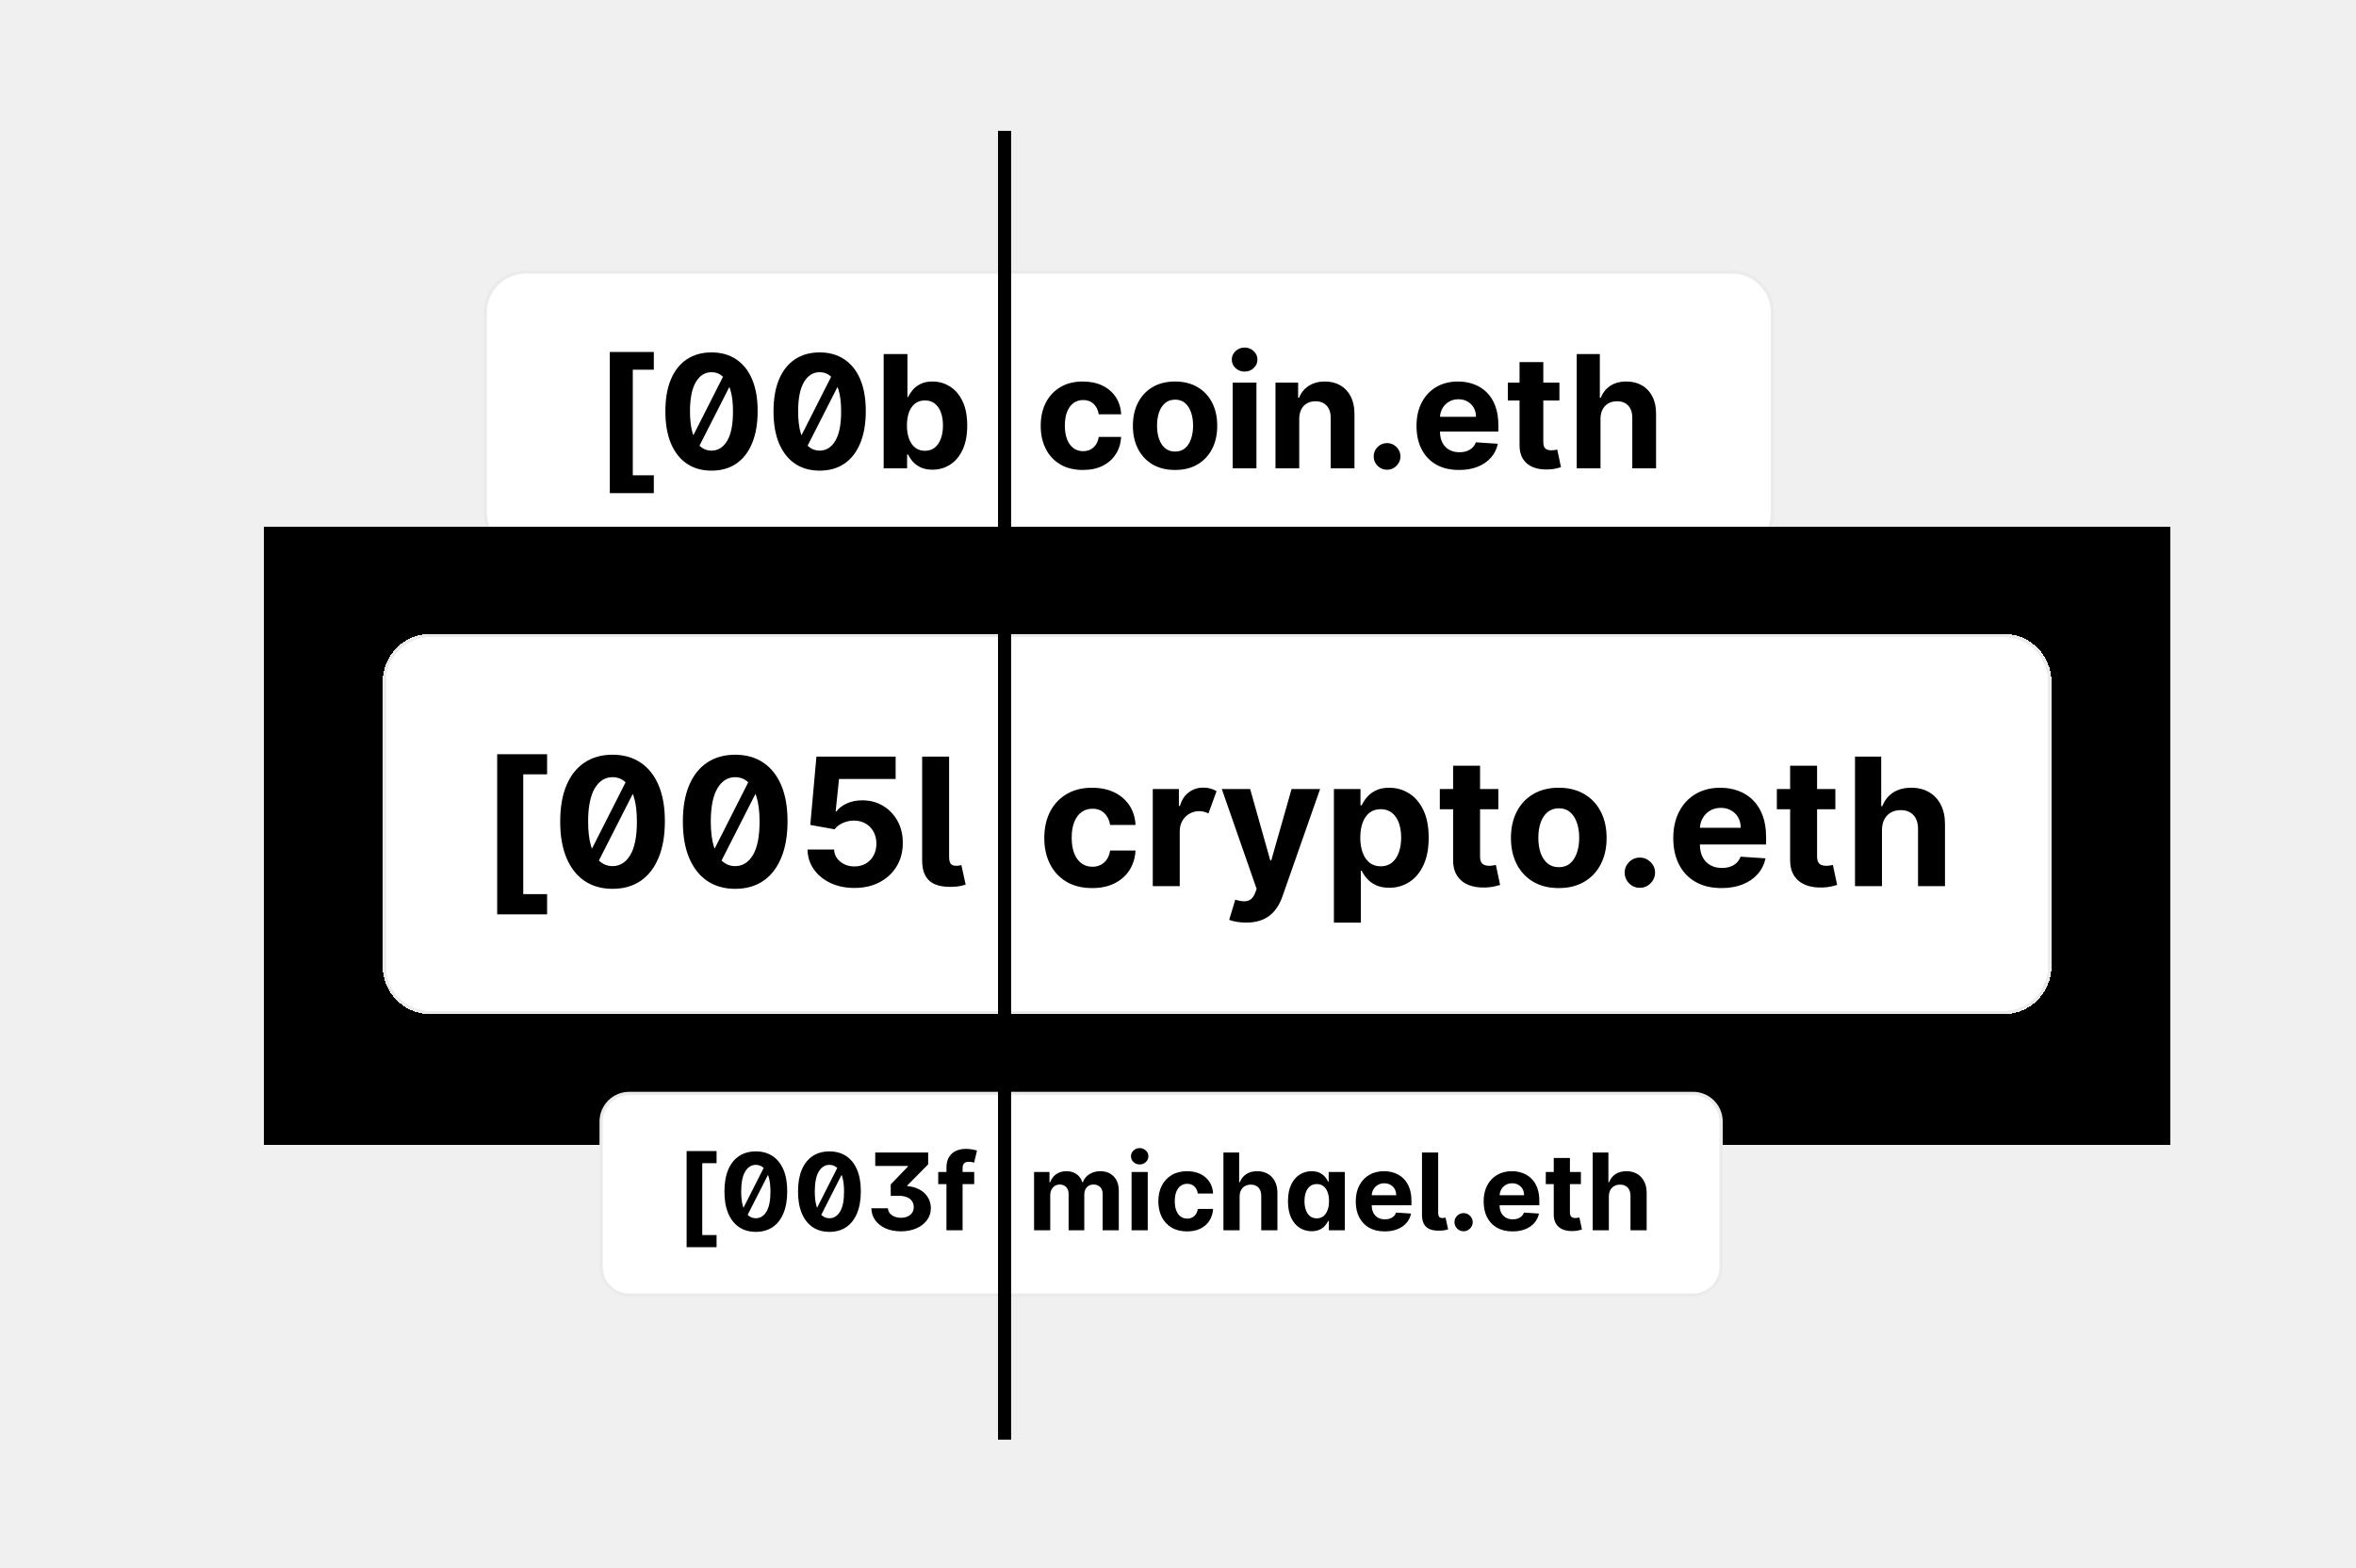
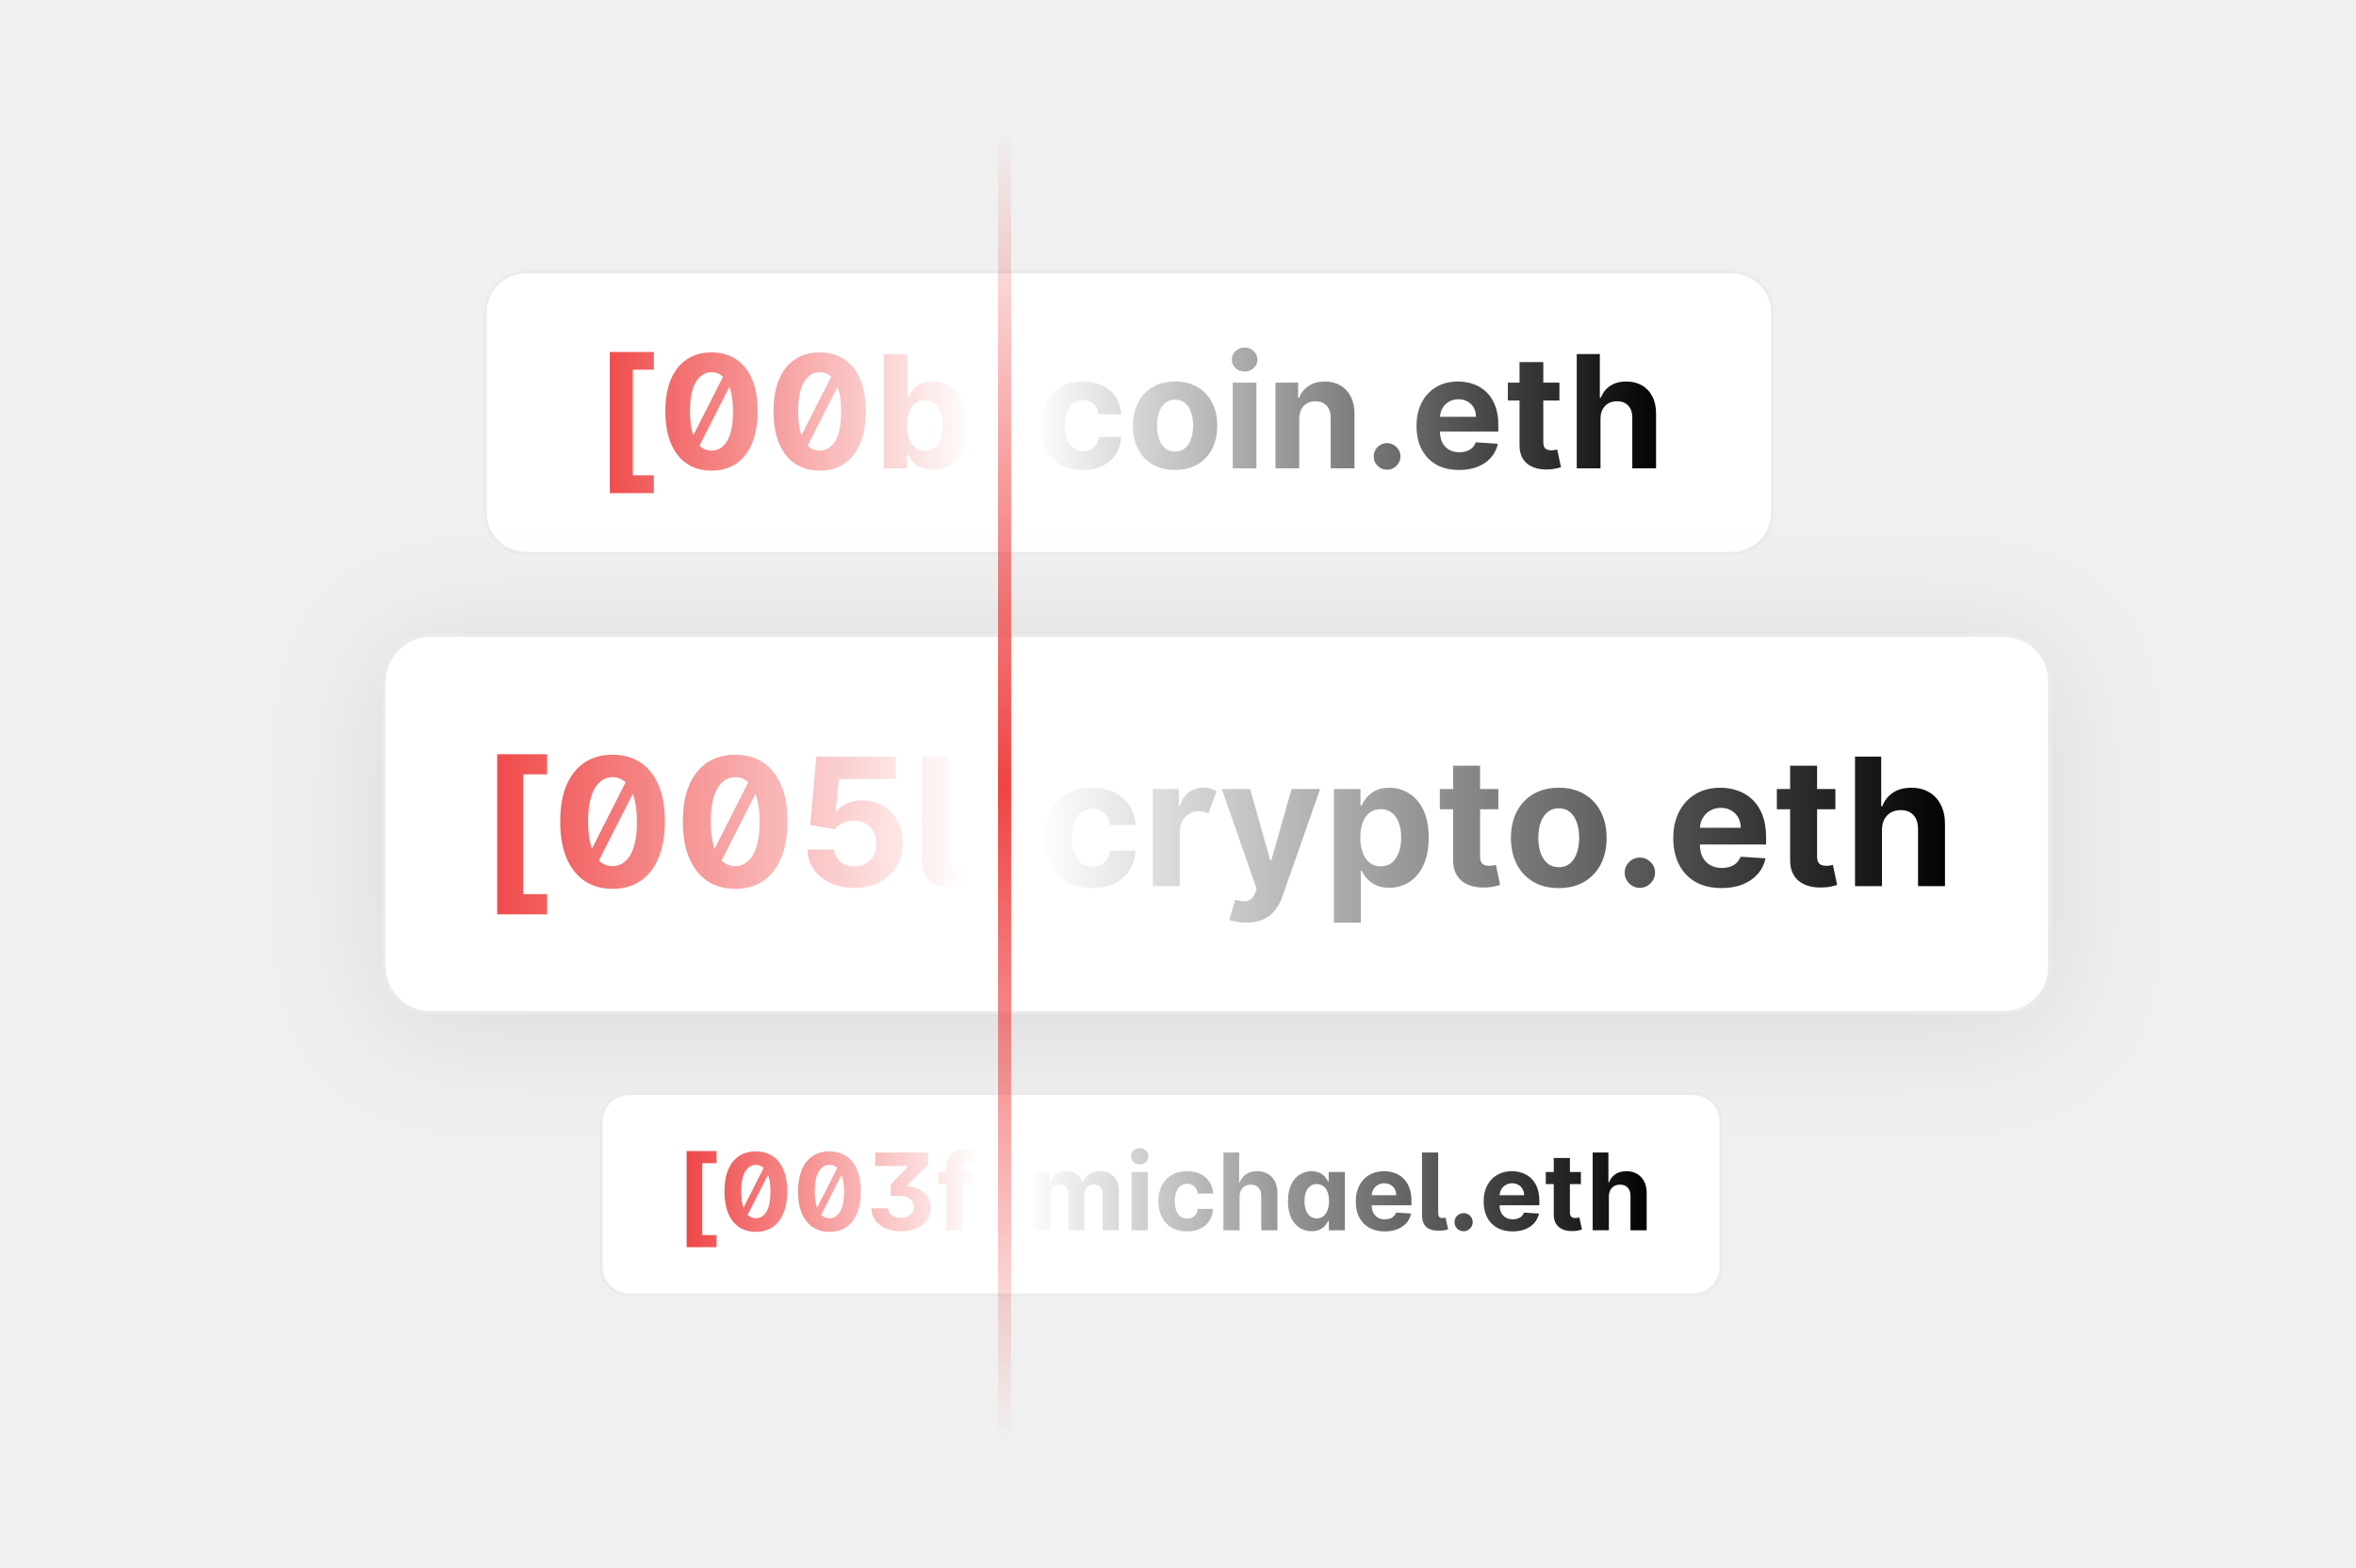
<svg xmlns="http://www.w3.org/2000/svg" width="720" height="479" viewBox="0 0 720 479" fill="none">
  <rect x="148.306" y="83.136" width="393.353" height="85.982" rx="12.347" fill="white" />
-   <rect x="148.306" y="83.136" width="393.353" height="85.982" rx="12.347" stroke="#EBEBEB" strokeWidth="0.906" />
+   <rect x="148.306" y="83.136" width="393.353" height="85.982" rx="12.347" stroke="#EBEBEB" stroke-width="0.906" />
  <path d="M186.361 150.712V107.569H199.811V112.99H193.384V145.275H199.811V150.712H186.361ZM222.571 111.95L225.367 113.399L212.173 139.343L209.514 137.723L222.571 111.95ZM217.44 143.843C214.508 143.843 211.986 143.127 209.872 141.695C207.77 140.252 206.15 138.178 205.014 135.473C203.889 132.757 203.332 129.49 203.343 125.672C203.343 121.854 203.906 118.609 205.031 115.939C206.167 113.257 207.787 111.217 209.889 109.819C212.003 108.41 214.52 107.706 217.44 107.706C220.361 107.706 222.872 108.41 224.975 109.819C227.088 111.217 228.713 113.257 229.85 115.939C230.986 118.621 231.549 121.865 231.537 125.672C231.537 129.502 230.969 132.774 229.833 135.49C228.708 138.206 227.094 140.28 224.992 141.712C222.889 143.133 220.372 143.843 217.44 143.843ZM217.44 137.723C219.44 137.723 221.037 136.723 222.23 134.723C223.423 132.712 224.014 129.695 224.003 125.672C224.003 123.024 223.73 120.82 223.185 119.058C222.651 117.297 221.889 115.973 220.901 115.086C219.923 114.2 218.77 113.757 217.44 113.757C215.452 113.757 213.861 114.751 212.667 116.74C211.474 118.729 210.872 121.706 210.861 125.672C210.861 128.342 211.128 130.575 211.662 132.371C212.207 134.155 212.974 135.496 213.963 136.394C214.952 137.28 216.111 137.723 217.44 137.723ZM255.619 111.95L258.414 113.399L245.221 139.343L242.562 137.723L255.619 111.95ZM250.488 143.843C247.556 143.843 245.033 143.127 242.92 141.695C240.817 140.252 239.198 138.178 238.062 135.473C236.936 132.757 236.38 129.49 236.391 125.672C236.391 121.854 236.954 118.609 238.079 115.939C239.215 113.257 240.834 111.217 242.937 109.819C245.05 108.41 247.567 107.706 250.488 107.706C253.408 107.706 255.92 108.41 258.022 109.819C260.136 111.217 261.761 113.257 262.897 115.939C264.034 118.621 264.596 121.865 264.585 125.672C264.585 129.502 264.017 132.774 262.88 135.49C261.755 138.206 260.142 140.28 258.039 141.712C255.937 143.133 253.42 143.843 250.488 143.843ZM250.488 137.723C252.488 137.723 254.085 136.723 255.278 134.723C256.471 132.712 257.062 129.695 257.051 125.672C257.051 123.024 256.778 120.82 256.232 119.058C255.698 117.297 254.937 115.973 253.948 115.086C252.971 114.2 251.818 113.757 250.488 113.757C248.499 113.757 246.908 114.751 245.715 116.74C244.522 118.729 243.92 121.706 243.908 125.672C243.908 128.342 244.175 130.575 244.709 132.371C245.255 134.155 246.022 135.496 247.011 136.394C247.999 137.28 249.158 137.723 250.488 137.723ZM270.052 143.127V108.217H277.314V121.342H277.536C277.854 120.638 278.314 119.922 278.916 119.195C279.53 118.456 280.325 117.842 281.303 117.354C282.291 116.854 283.519 116.604 284.985 116.604C286.894 116.604 288.655 117.104 290.269 118.104C291.882 119.092 293.172 120.587 294.138 122.587C295.104 124.575 295.587 127.07 295.587 130.07C295.587 132.99 295.116 135.456 294.172 137.468C293.24 139.468 291.968 140.985 290.354 142.019C288.752 143.042 286.956 143.553 284.968 143.553C283.558 143.553 282.36 143.32 281.371 142.854C280.394 142.388 279.592 141.803 278.967 141.098C278.342 140.383 277.865 139.661 277.536 138.934H277.212V143.127H270.052ZM277.161 130.036C277.161 131.593 277.376 132.951 277.808 134.11C278.24 135.269 278.865 136.172 279.683 136.82C280.502 137.456 281.496 137.775 282.666 137.775C283.848 137.775 284.848 137.451 285.666 136.803C286.485 136.144 287.104 135.235 287.524 134.076C287.956 132.905 288.172 131.558 288.172 130.036C288.172 128.524 287.962 127.195 287.541 126.047C287.121 124.899 286.502 124.001 285.683 123.354C284.865 122.706 283.86 122.382 282.666 122.382C281.484 122.382 280.484 122.695 279.666 123.32C278.859 123.945 278.24 124.831 277.808 125.979C277.376 127.127 277.161 128.479 277.161 130.036Z" fill="url(#paint0_linear_30_2957)" />
  <path d="M330.931 143.638C328.249 143.638 325.942 143.07 324.011 141.934C322.09 140.786 320.613 139.195 319.579 137.161C318.556 135.127 318.045 132.786 318.045 130.138C318.045 127.456 318.562 125.104 319.596 123.081C320.641 121.047 322.124 119.462 324.045 118.325C325.965 117.178 328.249 116.604 330.897 116.604C333.181 116.604 335.181 117.018 336.897 117.848C338.613 118.678 339.971 119.842 340.971 121.342C341.971 122.842 342.522 124.604 342.625 126.627H335.772C335.579 125.32 335.068 124.269 334.238 123.473C333.42 122.666 332.346 122.263 331.016 122.263C329.891 122.263 328.908 122.57 328.068 123.183C327.238 123.786 326.59 124.666 326.124 125.825C325.658 126.985 325.425 128.388 325.425 130.036C325.425 131.706 325.653 133.127 326.107 134.297C326.573 135.468 327.227 136.36 328.068 136.974C328.908 137.587 329.891 137.894 331.016 137.894C331.846 137.894 332.59 137.724 333.25 137.383C333.92 137.042 334.471 136.547 334.903 135.9C335.346 135.241 335.636 134.451 335.772 133.53H342.625C342.511 135.53 341.966 137.292 340.988 138.814C340.022 140.326 338.687 141.508 336.983 142.36C335.278 143.212 333.261 143.638 330.931 143.638ZM359.104 143.638C356.456 143.638 354.166 143.076 352.234 141.951C350.314 140.815 348.831 139.235 347.785 137.212C346.74 135.178 346.217 132.82 346.217 130.138C346.217 127.433 346.74 125.07 347.785 123.047C348.831 121.013 350.314 119.433 352.234 118.308C354.166 117.172 356.456 116.604 359.104 116.604C361.752 116.604 364.036 117.172 365.956 118.308C367.888 119.433 369.377 121.013 370.422 123.047C371.468 125.07 371.991 127.433 371.991 130.138C371.991 132.82 371.468 135.178 370.422 137.212C369.377 139.235 367.888 140.815 365.956 141.951C364.036 143.076 361.752 143.638 359.104 143.638ZM359.138 138.013C360.343 138.013 361.348 137.672 362.155 136.991C362.962 136.297 363.57 135.354 363.979 134.161C364.399 132.968 364.61 131.61 364.61 130.087C364.61 128.564 364.399 127.206 363.979 126.013C363.57 124.82 362.962 123.877 362.155 123.183C361.348 122.49 360.343 122.144 359.138 122.144C357.922 122.144 356.899 122.49 356.07 123.183C355.251 123.877 354.632 124.82 354.212 126.013C353.803 127.206 353.598 128.564 353.598 130.087C353.598 131.61 353.803 132.968 354.212 134.161C354.632 135.354 355.251 136.297 356.07 136.991C356.899 137.672 357.922 138.013 359.138 138.013ZM376.712 143.127V116.945H383.974V143.127H376.712ZM380.36 113.57C379.281 113.57 378.354 113.212 377.582 112.496C376.82 111.768 376.44 110.899 376.44 109.888C376.44 108.888 376.82 108.03 377.582 107.314C378.354 106.586 379.281 106.223 380.36 106.223C381.44 106.223 382.36 106.586 383.122 107.314C383.894 108.03 384.281 108.888 384.281 109.888C384.281 110.899 383.894 111.768 383.122 112.496C382.36 113.212 381.44 113.57 380.36 113.57ZM397.052 127.99V143.127H389.791V116.945H396.711V121.564H397.018C397.598 120.041 398.569 118.837 399.933 117.95C401.297 117.053 402.95 116.604 404.893 116.604C406.712 116.604 408.297 117.001 409.649 117.797C411.001 118.592 412.053 119.729 412.803 121.206C413.553 122.672 413.928 124.422 413.928 126.456V143.127H406.666V127.752C406.678 126.149 406.268 124.899 405.439 124.002C404.609 123.092 403.467 122.638 402.013 122.638C401.035 122.638 400.172 122.848 399.422 123.269C398.683 123.689 398.103 124.303 397.683 125.11C397.274 125.905 397.064 126.865 397.052 127.99ZM423.895 143.57C422.77 143.57 421.804 143.173 420.997 142.377C420.202 141.57 419.804 140.604 419.804 139.479C419.804 138.366 420.202 137.411 420.997 136.616C421.804 135.82 422.77 135.422 423.895 135.422C424.986 135.422 425.941 135.82 426.759 136.616C427.577 137.411 427.986 138.366 427.986 139.479C427.986 140.229 427.793 140.917 427.407 141.542C427.032 142.155 426.537 142.65 425.924 143.025C425.31 143.388 424.634 143.57 423.895 143.57ZM445.88 143.638C443.187 143.638 440.869 143.093 438.925 142.002C436.994 140.9 435.505 139.343 434.459 137.331C433.414 135.309 432.891 132.917 432.891 130.155C432.891 127.462 433.414 125.098 434.459 123.064C435.505 121.03 436.977 119.445 438.874 118.308C440.783 117.172 443.022 116.604 445.59 116.604C447.318 116.604 448.926 116.882 450.414 117.439C451.914 117.984 453.221 118.808 454.335 119.911C455.46 121.013 456.335 122.399 456.96 124.07C457.585 125.729 457.898 127.672 457.898 129.899V131.894H435.789V127.394H451.062C451.062 126.348 450.835 125.422 450.38 124.615C449.926 123.808 449.295 123.178 448.488 122.723C447.693 122.257 446.767 122.024 445.71 122.024C444.607 122.024 443.63 122.28 442.778 122.791C441.937 123.291 441.278 123.967 440.801 124.82C440.323 125.661 440.079 126.598 440.068 127.632V131.911C440.068 133.206 440.306 134.326 440.783 135.269C441.272 136.212 441.96 136.939 442.846 137.451C443.732 137.962 444.784 138.218 446 138.218C446.806 138.218 447.545 138.104 448.216 137.877C448.886 137.65 449.46 137.309 449.937 136.854C450.414 136.4 450.778 135.843 451.028 135.184L457.744 135.627C457.403 137.241 456.704 138.65 455.648 139.854C454.602 141.047 453.25 141.979 451.591 142.65C449.943 143.309 448.039 143.638 445.88 143.638ZM476.563 116.945V122.399H460.795V116.945H476.563ZM464.375 110.672H471.637V135.081C471.637 135.752 471.739 136.275 471.943 136.65C472.148 137.013 472.432 137.269 472.796 137.417C473.171 137.564 473.603 137.638 474.091 137.638C474.432 137.638 474.773 137.61 475.114 137.553C475.455 137.485 475.716 137.434 475.898 137.4L477.04 142.803C476.676 142.917 476.165 143.048 475.506 143.195C474.847 143.354 474.046 143.451 473.103 143.485C471.352 143.553 469.818 143.32 468.5 142.786C467.193 142.252 466.176 141.422 465.449 140.297C464.722 139.172 464.364 137.752 464.375 136.036V110.672ZM489.117 127.99V143.127H481.856V108.217H488.913V121.564H489.219C489.81 120.019 490.765 118.808 492.083 117.933C493.401 117.047 495.055 116.604 497.043 116.604C498.862 116.604 500.447 117.001 501.799 117.797C503.163 118.581 504.22 119.712 504.97 121.189C505.731 122.655 506.106 124.411 506.095 126.456V143.127H498.833V127.752C498.845 126.138 498.436 124.882 497.606 123.985C496.788 123.087 495.64 122.638 494.163 122.638C493.174 122.638 492.299 122.848 491.538 123.269C490.788 123.689 490.197 124.303 489.765 125.11C489.344 125.905 489.128 126.865 489.117 127.99Z" fill="url(#paint1_linear_30_2957)" />
  <g filter="url(#filter0_d_30_2957)">
    <rect x="117" y="193.765" width="509.858" height="116.157" rx="14.52" fill="white" shape-rendering="crispEdges" />
-     <rect x="117.454" y="194.219" width="508.95" height="115.249" rx="14.066" stroke="#EBEBEB" strokeWidth="0.907" shape-rendering="crispEdges" />
+     <rect x="117.454" y="194.219" width="508.95" height="115.249" rx="14.066" stroke="#EBEBEB" stroke-width="0.907" shape-rendering="crispEdges" />
    <path d="M151.94 279.448V230.51H167.195V236.659H159.906V273.28H167.195V279.448H151.94ZM193.013 235.479L196.184 237.123L181.218 266.551L178.202 264.714L193.013 235.479ZM187.193 271.656C183.867 271.656 181.006 270.843 178.608 269.219C176.223 267.582 174.386 265.23 173.097 262.162C171.821 259.081 171.19 255.375 171.203 251.044C171.203 246.713 171.841 243.033 173.117 240.004C174.406 236.961 176.243 234.648 178.627 233.062C181.025 231.464 183.88 230.665 187.193 230.665C190.506 230.665 193.354 231.464 195.739 233.062C198.137 234.648 199.98 236.961 201.269 240.004C202.558 243.046 203.196 246.726 203.183 251.044C203.183 255.388 202.539 259.1 201.25 262.181C199.974 265.262 198.143 267.614 195.758 269.239C193.374 270.85 190.519 271.656 187.193 271.656ZM187.193 264.714C189.462 264.714 191.273 263.58 192.626 261.311C193.98 259.03 194.65 255.607 194.637 251.044C194.637 248.041 194.328 245.54 193.709 243.542C193.103 241.544 192.239 240.042 191.118 239.037C190.009 238.031 188.701 237.529 187.193 237.529C184.937 237.529 183.132 238.656 181.779 240.912C180.426 243.168 179.742 246.545 179.729 251.044C179.729 254.073 180.032 256.606 180.638 258.643C181.257 260.667 182.127 262.188 183.248 263.206C184.37 264.211 185.685 264.714 187.193 264.714ZM230.499 235.479L233.67 237.123L218.705 266.551L215.688 264.714L230.499 235.479ZM224.679 271.656C221.354 271.656 218.492 270.843 216.094 269.219C213.71 267.582 211.873 265.23 210.584 262.162C209.308 259.081 208.676 255.375 208.689 251.044C208.689 246.713 209.327 243.033 210.603 240.004C211.892 236.961 213.729 234.648 216.114 233.062C218.511 231.464 221.367 230.665 224.679 230.665C227.992 230.665 230.841 231.464 233.226 233.062C235.623 234.648 237.466 236.961 238.755 240.004C240.045 243.046 240.683 246.726 240.67 251.044C240.67 255.388 240.025 259.1 238.736 262.181C237.46 265.262 235.63 267.614 233.245 269.239C230.86 270.85 228.005 271.656 224.679 271.656ZM224.679 264.714C226.948 264.714 228.759 263.58 230.113 261.311C231.466 259.03 232.136 255.607 232.123 251.044C232.123 248.041 231.814 245.54 231.195 243.542C230.59 241.544 229.726 240.042 228.604 239.037C227.496 238.031 226.187 237.529 224.679 237.529C222.424 237.529 220.619 238.656 219.265 240.912C217.912 243.168 217.229 246.545 217.216 251.044C217.216 254.073 217.519 256.606 218.125 258.643C218.743 260.667 219.613 262.188 220.735 263.206C221.856 264.211 223.171 264.714 224.679 264.714ZM261.102 271.385C258.37 271.385 255.933 270.882 253.794 269.877C251.667 268.871 249.978 267.486 248.728 265.72C247.477 263.954 246.826 261.93 246.775 259.648H254.896C254.986 261.182 255.63 262.426 256.829 263.38C258.028 264.334 259.452 264.811 261.102 264.811C262.417 264.811 263.577 264.521 264.583 263.941C265.601 263.348 266.394 262.529 266.961 261.485C267.541 260.428 267.831 259.216 267.831 257.85C267.831 256.458 267.535 255.233 266.942 254.176C266.362 253.119 265.556 252.294 264.525 251.701C263.493 251.108 262.314 250.806 260.986 250.793C259.826 250.793 258.698 251.031 257.603 251.508C256.52 251.985 255.676 252.636 255.07 253.461L247.626 252.127L249.501 231.245H273.709V238.089H256.404L255.379 248.008H255.611C256.307 247.029 257.358 246.217 258.763 245.572C260.168 244.928 261.74 244.605 263.481 244.605C265.865 244.605 267.992 245.166 269.861 246.288C271.73 247.409 273.206 248.949 274.289 250.909C275.372 252.855 275.907 255.098 275.894 257.637C275.907 260.306 275.288 262.677 274.038 264.753C272.8 266.815 271.067 268.439 268.836 269.625C266.619 270.798 264.041 271.385 261.102 271.385ZM281.811 231.245H290.047V261.949C290.06 262.89 290.228 263.573 290.55 263.999C290.885 264.411 291.452 264.617 292.252 264.617C292.664 264.605 292.986 264.579 293.218 264.54C293.45 264.501 293.644 264.45 293.798 264.385L295.113 270.379C294.688 270.508 294.166 270.644 293.547 270.785C292.941 270.914 292.123 270.998 291.091 271.037C287.933 271.153 285.6 270.56 284.092 269.258C282.584 267.943 281.823 265.874 281.811 263.051V231.245Z" fill="url(#paint2_linear_30_2957)" />
    <path d="M333.756 271.424C330.714 271.424 328.097 270.779 325.906 269.49C323.727 268.188 322.051 266.383 320.878 264.076C319.718 261.769 319.138 259.113 319.138 256.11C319.138 253.068 319.725 250.4 320.898 248.105C322.084 245.798 323.766 244 325.944 242.71C328.123 241.409 330.714 240.758 333.717 240.758C336.308 240.758 338.577 241.228 340.523 242.169C342.47 243.11 344.01 244.431 345.144 246.133C346.279 247.834 346.904 249.832 347.02 252.127H339.247C339.028 250.644 338.448 249.452 337.507 248.55C336.579 247.635 335.361 247.177 333.853 247.177C332.576 247.177 331.461 247.525 330.507 248.221C329.567 248.904 328.832 249.903 328.303 251.218C327.775 252.533 327.511 254.125 327.511 255.994C327.511 257.889 327.768 259.5 328.284 260.828C328.812 262.155 329.554 263.167 330.507 263.863C331.461 264.559 332.576 264.907 333.853 264.907C334.794 264.907 335.638 264.714 336.385 264.327C337.146 263.941 337.771 263.38 338.261 262.645C338.764 261.898 339.092 261.002 339.247 259.958H347.02C346.891 262.226 346.272 264.224 345.164 265.952C344.068 267.666 342.553 269.007 340.62 269.973C338.686 270.94 336.398 271.424 333.756 271.424ZM352.294 270.843V241.144H360.279V246.326H360.588C361.13 244.483 362.039 243.091 363.315 242.15C364.591 241.196 366.06 240.719 367.723 240.719C368.522 240.719 369.264 240.816 369.947 241.009C370.63 241.202 371.242 241.467 371.784 241.802L369.309 248.608C368.922 248.414 368.497 248.253 368.033 248.124C367.581 247.983 367.072 247.912 366.505 247.912C365.397 247.912 364.391 248.176 363.489 248.704C362.586 249.22 361.871 249.935 361.343 250.851C360.814 251.766 360.543 252.829 360.53 254.041V270.843H352.294ZM380.828 281.981C379.784 281.981 378.804 281.897 377.889 281.729C376.987 281.575 376.239 281.375 375.646 281.13L377.502 274.981C378.469 275.278 379.339 275.439 380.112 275.465C380.899 275.49 381.575 275.31 382.143 274.923C382.723 274.537 383.193 273.879 383.554 272.951L384.037 271.694L373.384 241.144H382.046L388.195 262.955H388.504L394.711 241.144H403.431L391.888 274.053C391.333 275.652 390.579 277.044 389.625 278.23C388.684 279.428 387.492 280.35 386.048 280.995C384.605 281.652 382.864 281.981 380.828 281.981ZM407.646 281.981V241.144H415.767V246.133H416.134C416.495 245.334 417.017 244.522 417.7 243.697C418.396 242.859 419.299 242.163 420.407 241.608C421.529 241.041 422.921 240.758 424.584 240.758C426.749 240.758 428.747 241.325 430.578 242.459C432.408 243.581 433.871 245.276 434.967 247.544C436.063 249.8 436.61 252.63 436.61 256.033C436.61 259.345 436.075 262.143 435.006 264.424C433.949 266.693 432.505 268.414 430.674 269.587C428.857 270.747 426.82 271.327 424.564 271.327C422.966 271.327 421.606 271.063 420.485 270.534C419.376 270.006 418.467 269.342 417.758 268.543C417.049 267.73 416.508 266.912 416.134 266.087H415.883V281.981H407.646ZM415.709 255.994C415.709 257.76 415.954 259.3 416.444 260.615C416.933 261.93 417.642 262.955 418.57 263.689C419.499 264.411 420.626 264.772 421.954 264.772C423.295 264.772 424.429 264.405 425.357 263.67C426.285 262.922 426.988 261.891 427.465 260.576C427.955 259.249 428.199 257.721 428.199 255.994C428.199 254.279 427.961 252.771 427.484 251.469C427.007 250.167 426.305 249.149 425.376 248.414C424.448 247.68 423.308 247.312 421.954 247.312C420.614 247.312 419.479 247.667 418.551 248.376C417.636 249.085 416.933 250.09 416.444 251.392C415.954 252.694 415.709 254.228 415.709 255.994ZM457.899 241.144V247.332H440.013V241.144H457.899ZM444.074 234.029H452.311V261.717C452.311 262.478 452.427 263.071 452.659 263.496C452.891 263.908 453.213 264.199 453.625 264.366C454.051 264.534 454.541 264.617 455.095 264.617C455.482 264.617 455.868 264.585 456.255 264.521C456.642 264.443 456.938 264.385 457.144 264.347L458.44 270.476C458.027 270.605 457.447 270.753 456.7 270.921C455.952 271.101 455.043 271.211 453.973 271.249C451.988 271.327 450.248 271.063 448.753 270.457C447.271 269.851 446.117 268.91 445.292 267.634C444.467 266.358 444.061 264.746 444.074 262.8V234.029ZM476.364 271.424C473.36 271.424 470.763 270.785 468.572 269.509C466.393 268.22 464.711 266.429 463.525 264.134C462.339 261.827 461.746 259.152 461.746 256.11C461.746 253.042 462.339 250.361 463.525 248.066C464.711 245.759 466.393 243.967 468.572 242.691C470.763 241.402 473.36 240.758 476.364 240.758C479.367 240.758 481.958 241.402 484.137 242.691C486.328 243.967 488.017 245.759 489.203 248.066C490.388 250.361 490.981 253.042 490.981 256.11C490.981 259.152 490.388 261.827 489.203 264.134C488.017 266.429 486.328 268.22 484.137 269.509C481.958 270.785 479.367 271.424 476.364 271.424ZM476.403 265.043C477.769 265.043 478.91 264.656 479.825 263.883C480.74 263.096 481.43 262.027 481.894 260.673C482.371 259.32 482.609 257.779 482.609 256.052C482.609 254.325 482.371 252.784 481.894 251.431C481.43 250.077 480.74 249.007 479.825 248.221C478.91 247.435 477.769 247.042 476.403 247.042C475.023 247.042 473.863 247.435 472.922 248.221C471.994 249.007 471.292 250.077 470.815 251.431C470.351 252.784 470.119 254.325 470.119 256.052C470.119 257.779 470.351 259.32 470.815 260.673C471.292 262.027 471.994 263.096 472.922 263.883C473.863 264.656 475.023 265.043 476.403 265.043ZM501.152 271.346C499.876 271.346 498.78 270.895 497.865 269.993C496.962 269.077 496.511 267.982 496.511 266.706C496.511 265.442 496.962 264.36 497.865 263.457C498.78 262.555 499.876 262.104 501.152 262.104C502.389 262.104 503.472 262.555 504.4 263.457C505.328 264.36 505.792 265.442 505.792 266.706C505.792 267.556 505.573 268.336 505.135 269.045C504.71 269.741 504.149 270.302 503.453 270.727C502.757 271.14 501.99 271.346 501.152 271.346ZM526.09 271.424C523.035 271.424 520.405 270.805 518.201 269.567C516.009 268.317 514.321 266.551 513.135 264.269C511.949 261.975 511.356 259.262 511.356 256.129C511.356 253.074 511.949 250.393 513.135 248.086C514.321 245.778 515.99 243.98 518.143 242.691C520.308 241.402 522.848 240.758 525.761 240.758C527.72 240.758 529.544 241.073 531.233 241.705C532.934 242.324 534.417 243.258 535.68 244.509C536.956 245.759 537.949 247.332 538.658 249.227C539.367 251.108 539.721 253.313 539.721 255.839V258.101H514.643V252.997H531.968C531.968 251.811 531.71 250.76 531.194 249.845C530.679 248.93 529.963 248.215 529.048 247.699C528.146 247.171 527.095 246.906 525.896 246.906C524.646 246.906 523.537 247.196 522.571 247.776C521.617 248.344 520.869 249.11 520.328 250.077C519.786 251.031 519.509 252.095 519.496 253.268V258.121C519.496 259.59 519.767 260.86 520.308 261.93C520.863 263 521.642 263.825 522.648 264.405C523.653 264.985 524.846 265.275 526.225 265.275C527.14 265.275 527.978 265.146 528.739 264.888C529.499 264.63 530.15 264.244 530.691 263.728C531.233 263.212 531.645 262.581 531.929 261.833L539.547 262.336C539.16 264.166 538.368 265.765 537.169 267.131C535.983 268.485 534.449 269.542 532.567 270.302C530.698 271.05 528.539 271.424 526.09 271.424ZM560.893 241.144V247.332H543.008V241.144H560.893ZM547.068 234.029H555.305V261.717C555.305 262.478 555.421 263.071 555.653 263.496C555.885 263.908 556.208 264.199 556.62 264.366C557.046 264.534 557.535 264.617 558.09 264.617C558.476 264.617 558.863 264.585 559.25 264.521C559.636 264.443 559.933 264.385 560.139 264.347L561.435 270.476C561.022 270.605 560.442 270.753 559.694 270.921C558.947 271.101 558.038 271.211 556.968 271.249C554.983 271.327 553.243 271.063 551.748 270.457C550.265 269.851 549.112 268.91 548.287 267.634C547.462 266.358 547.056 264.746 547.068 262.8V234.029ZM575.134 253.674V270.843H566.897V231.245H574.902V246.384H575.25C575.92 244.631 577.003 243.258 578.498 242.266C579.993 241.26 581.869 240.758 584.125 240.758C586.187 240.758 587.985 241.209 589.519 242.111C591.066 243.001 592.265 244.283 593.116 245.959C593.979 247.622 594.405 249.613 594.392 251.933V270.843H586.155V253.403C586.168 251.573 585.704 250.148 584.763 249.13C583.835 248.111 582.533 247.602 580.857 247.602C579.736 247.602 578.743 247.841 577.879 248.318C577.029 248.795 576.358 249.491 575.868 250.406C575.392 251.308 575.147 252.398 575.134 253.674Z" fill="url(#paint3_linear_30_2957)" />
  </g>
  <rect x="183.716" y="334.192" width="342.256" height="61.634" rx="8.584" fill="white" />
-   <rect x="183.716" y="334.192" width="342.256" height="61.634" rx="8.584" stroke="#EBEBEB" strokeWidth="0.982" />
+   <rect x="183.716" y="334.192" width="342.256" height="61.634" rx="8.584" stroke="#EBEBEB" stroke-width="0.982" />
  <path d="M209.833 381.172V351.809H218.986V355.498H214.612V377.471H218.986V381.172H209.833ZM234.477 354.79L236.379 355.776L227.4 373.434L225.59 372.331L234.477 354.79ZM230.985 376.496C228.989 376.496 227.272 376.009 225.834 375.035C224.403 374.052 223.301 372.641 222.527 370.8C221.762 368.952 221.383 366.728 221.39 364.129C221.39 361.531 221.773 359.323 222.539 357.505C223.312 355.68 224.414 354.292 225.845 353.34C227.284 352.381 228.997 351.902 230.985 351.902C232.972 351.902 234.682 352.381 236.112 353.34C237.551 354.292 238.657 355.68 239.43 357.505C240.204 359.33 240.587 361.538 240.579 364.129C240.579 366.736 240.192 368.963 239.419 370.812C238.653 372.66 237.555 374.072 236.124 375.046C234.693 376.013 232.98 376.496 230.985 376.496ZM230.985 372.331C232.346 372.331 233.432 371.651 234.245 370.29C235.057 368.921 235.459 366.867 235.451 364.129C235.451 362.327 235.265 360.827 234.894 359.628C234.531 358.429 234.013 357.528 233.34 356.925C232.675 356.322 231.89 356.02 230.985 356.02C229.631 356.02 228.548 356.697 227.736 358.05C226.924 359.404 226.514 361.43 226.507 364.129C226.507 365.947 226.688 367.467 227.052 368.689C227.423 369.903 227.945 370.816 228.618 371.427C229.291 372.03 230.08 372.331 230.985 372.331ZM256.968 354.79L258.871 355.776L249.892 373.434L248.082 372.331L256.968 354.79ZM253.476 376.496C251.481 376.496 249.764 376.009 248.326 375.035C246.895 374.052 245.793 372.641 245.019 370.8C244.254 368.952 243.875 366.728 243.882 364.129C243.882 361.531 244.265 359.323 245.031 357.505C245.804 355.68 246.906 354.292 248.337 353.34C249.776 352.381 251.489 351.902 253.476 351.902C255.464 351.902 257.173 352.381 258.604 353.34C260.043 354.292 261.149 355.68 261.922 357.505C262.696 359.33 263.078 361.538 263.071 364.129C263.071 366.736 262.684 368.963 261.911 370.812C261.145 372.66 260.047 374.072 258.616 375.046C257.185 376.013 255.472 376.496 253.476 376.496ZM253.476 372.331C254.838 372.331 255.924 371.651 256.736 370.29C257.549 368.921 257.951 366.867 257.943 364.129C257.943 362.327 257.757 360.827 257.386 359.628C257.023 358.429 256.504 357.528 255.832 356.925C255.166 356.322 254.381 356.02 253.476 356.02C252.123 356.02 251.04 356.697 250.228 358.05C249.416 359.404 249.006 361.43 248.998 364.129C248.998 365.947 249.18 367.467 249.544 368.689C249.915 369.903 250.437 370.816 251.11 371.427C251.783 372.03 252.572 372.331 253.476 372.331ZM266.281 369.292H271.351C271.397 369.887 271.599 370.406 271.954 370.846C272.318 371.28 272.793 371.612 273.381 371.844C273.969 372.076 274.619 372.192 275.33 372.192C276.104 372.192 276.78 372.061 277.361 371.798C277.948 371.535 278.408 371.156 278.741 370.661C279.074 370.166 279.24 369.582 279.24 368.909C279.24 368.252 279.074 367.668 278.741 367.157C278.408 366.639 277.91 366.233 277.244 365.939C276.579 365.638 275.756 365.487 274.773 365.487H272.21V361.995L277.477 356.519V356.357H267.476V352.25H283.648V355.869L277.268 362.32V362.505C278.521 362.629 279.6 362.9 280.504 363.317C281.417 363.735 282.163 364.257 282.743 364.883C283.324 365.502 283.757 366.187 284.043 366.937C284.329 367.687 284.472 368.457 284.472 369.245C284.472 370.645 284.07 371.879 283.266 372.946C282.469 374.014 281.382 374.845 280.006 375.441C278.629 376.036 277.067 376.334 275.319 376.334C273.579 376.334 272.036 376.04 270.69 375.452C269.352 374.864 268.292 374.045 267.511 372.993C266.738 371.933 266.328 370.7 266.281 369.292ZM297.721 358.19V361.902H286.723V358.19H297.721ZM289.24 376.009V356.902C289.24 355.61 289.492 354.539 289.994 353.688C290.505 352.837 291.201 352.199 292.082 351.774C292.964 351.349 293.966 351.136 295.087 351.136C295.845 351.136 296.537 351.194 297.164 351.31C297.798 351.426 298.27 351.53 298.579 351.623L297.697 355.336C297.504 355.274 297.264 355.216 296.978 355.162C296.7 355.107 296.414 355.08 296.12 355.08C295.393 355.08 294.886 355.251 294.6 355.591C294.314 355.923 294.171 356.391 294.171 356.995V376.009H289.24Z" fill="url(#paint4_linear_30_2957)" />
  <path d="M316.013 376.009V358.19H320.723V361.333H320.932C321.303 360.289 321.922 359.466 322.788 358.862C323.654 358.259 324.691 357.958 325.897 357.958C327.119 357.958 328.159 358.263 329.018 358.874C329.876 359.477 330.449 360.297 330.735 361.333H330.92C331.284 360.313 331.941 359.497 332.893 358.886C333.852 358.267 334.985 357.958 336.292 357.958C337.955 357.958 339.304 358.487 340.341 359.547C341.385 360.599 341.907 362.091 341.907 364.025V376.009H336.976V364.999C336.976 364.009 336.713 363.267 336.187 362.772C335.661 362.277 335.004 362.03 334.215 362.03C333.318 362.03 332.618 362.316 332.115 362.888C331.613 363.453 331.361 364.199 331.361 365.127V376.009H326.57V364.895C326.57 364.021 326.319 363.325 325.816 362.807C325.321 362.289 324.667 362.03 323.855 362.03C323.306 362.03 322.811 362.169 322.37 362.447C321.937 362.718 321.593 363.101 321.338 363.596C321.083 364.083 320.955 364.655 320.955 365.313V376.009H316.013ZM345.811 376.009V358.19H350.753V376.009H345.811ZM348.293 355.892C347.558 355.892 346.928 355.649 346.402 355.162C345.884 354.667 345.625 354.075 345.625 353.387C345.625 352.706 345.884 352.122 346.402 351.635C346.928 351.14 347.558 350.892 348.293 350.892C349.028 350.892 349.654 351.14 350.173 351.635C350.699 352.122 350.961 352.706 350.961 353.387C350.961 354.075 350.699 354.667 350.173 355.162C349.654 355.649 349.028 355.892 348.293 355.892ZM362.763 376.357C360.938 376.357 359.368 375.97 358.053 375.197C356.746 374.416 355.74 373.333 355.036 371.949C354.34 370.564 353.992 368.971 353.992 367.169C353.992 365.344 354.344 363.743 355.048 362.366C355.76 360.982 356.769 359.903 358.076 359.129C359.383 358.348 360.938 357.958 362.74 357.958C364.294 357.958 365.655 358.24 366.823 358.804C367.991 359.369 368.915 360.162 369.596 361.183C370.277 362.204 370.652 363.402 370.721 364.779H366.058C365.926 363.89 365.578 363.174 365.013 362.633C364.457 362.084 363.726 361.809 362.821 361.809C362.055 361.809 361.386 362.018 360.814 362.436C360.249 362.845 359.808 363.445 359.491 364.234C359.174 365.023 359.016 365.978 359.016 367.099C359.016 368.236 359.17 369.203 359.48 370C359.797 370.796 360.242 371.403 360.814 371.821C361.386 372.239 362.055 372.447 362.821 372.447C363.385 372.447 363.892 372.331 364.341 372.099C364.797 371.867 365.172 371.531 365.466 371.09C365.768 370.642 365.965 370.104 366.058 369.478H370.721C370.644 370.839 370.273 372.038 369.608 373.074C368.95 374.103 368.041 374.907 366.881 375.487C365.721 376.067 364.348 376.357 362.763 376.357ZM378.828 365.707V376.009H373.886V352.25H378.688V361.333H378.897C379.299 360.282 379.949 359.458 380.846 358.862C381.743 358.259 382.869 357.958 384.222 357.958C385.46 357.958 386.539 358.228 387.459 358.77C388.387 359.303 389.106 360.073 389.617 361.078C390.135 362.076 390.39 363.271 390.382 364.663V376.009H385.44V365.545C385.448 364.446 385.17 363.592 384.605 362.981C384.048 362.37 383.267 362.064 382.262 362.064C381.589 362.064 380.993 362.207 380.475 362.494C379.965 362.78 379.562 363.197 379.268 363.747C378.982 364.288 378.835 364.941 378.828 365.707ZM400.838 376.299C399.485 376.299 398.259 375.951 397.16 375.255C396.07 374.551 395.204 373.519 394.562 372.157C393.928 370.788 393.61 369.11 393.61 367.122C393.61 365.081 393.939 363.383 394.597 362.03C395.254 360.668 396.128 359.651 397.218 358.978C398.317 358.298 399.519 357.958 400.826 357.958C401.824 357.958 402.656 358.128 403.321 358.468C403.994 358.801 404.535 359.218 404.945 359.721C405.363 360.216 405.68 360.703 405.896 361.183H406.047V358.19H410.978V376.009H406.105V373.155H405.896C405.664 373.65 405.335 374.141 404.91 374.628C404.492 375.108 403.947 375.506 403.274 375.823C402.609 376.14 401.797 376.299 400.838 376.299ZM402.404 372.366C403.201 372.366 403.874 372.15 404.423 371.717C404.98 371.276 405.405 370.661 405.699 369.872C406.001 369.083 406.151 368.159 406.151 367.099C406.151 366.04 406.004 365.119 405.711 364.338C405.417 363.557 404.991 362.954 404.434 362.528C403.878 362.103 403.201 361.89 402.404 361.89C401.592 361.89 400.908 362.111 400.351 362.552C399.794 362.992 399.372 363.603 399.086 364.385C398.8 365.166 398.657 366.071 398.657 367.099C398.657 368.136 398.8 369.052 399.086 369.849C399.38 370.638 399.802 371.256 400.351 371.705C400.908 372.146 401.592 372.366 402.404 372.366ZM423.162 376.357C421.329 376.357 419.751 375.986 418.428 375.243C417.114 374.493 416.1 373.434 415.389 372.065C414.677 370.688 414.322 369.06 414.322 367.18C414.322 365.347 414.677 363.739 415.389 362.354C416.1 360.97 417.102 359.891 418.394 359.118C419.693 358.344 421.217 357.958 422.964 357.958C424.14 357.958 425.234 358.147 426.248 358.526C427.269 358.897 428.158 359.458 428.916 360.208C429.682 360.958 430.277 361.902 430.702 363.039C431.128 364.168 431.341 365.491 431.341 367.006V368.364H416.294V365.301H426.688C426.688 364.59 426.534 363.959 426.224 363.41C425.915 362.861 425.486 362.432 424.937 362.122C424.395 361.805 423.765 361.647 423.046 361.647C422.295 361.647 421.63 361.821 421.05 362.169C420.478 362.509 420.029 362.969 419.705 363.549C419.38 364.122 419.213 364.76 419.206 365.463V368.375C419.206 369.257 419.368 370.019 419.693 370.661C420.026 371.303 420.493 371.798 421.097 372.146C421.7 372.494 422.415 372.668 423.243 372.668C423.792 372.668 424.295 372.591 424.751 372.436C425.207 372.281 425.598 372.049 425.923 371.74C426.248 371.43 426.495 371.051 426.665 370.603L431.236 370.904C431.004 372.003 430.528 372.962 429.809 373.782C429.098 374.594 428.177 375.228 427.048 375.684C425.927 376.133 424.631 376.357 423.162 376.357ZM434.566 352.25H439.508V370.672C439.516 371.237 439.616 371.647 439.809 371.902C440.011 372.15 440.351 372.273 440.83 372.273C441.078 372.266 441.271 372.25 441.41 372.227C441.55 372.204 441.666 372.173 441.758 372.134L442.547 375.731C442.292 375.808 441.979 375.889 441.608 375.974C441.244 376.052 440.753 376.102 440.134 376.125C438.239 376.195 436.84 375.839 435.935 375.058C435.03 374.269 434.573 373.027 434.566 371.334V352.25ZM447.281 376.311C446.515 376.311 445.858 376.04 445.308 375.499C444.767 374.949 444.496 374.292 444.496 373.526C444.496 372.768 444.767 372.119 445.308 371.577C445.858 371.036 446.515 370.765 447.281 370.765C448.023 370.765 448.673 371.036 449.23 371.577C449.786 372.119 450.065 372.768 450.065 373.526C450.065 374.037 449.933 374.505 449.67 374.93C449.415 375.348 449.079 375.684 448.661 375.939C448.244 376.187 447.783 376.311 447.281 376.311ZM462.243 376.357C460.41 376.357 458.833 375.986 457.51 375.243C456.195 374.493 455.182 373.434 454.47 372.065C453.759 370.688 453.403 369.06 453.403 367.18C453.403 365.347 453.759 363.739 454.47 362.354C455.182 360.97 456.184 359.891 457.475 359.118C458.775 358.344 460.298 357.958 462.046 357.958C463.222 357.958 464.316 358.147 465.329 358.526C466.35 358.897 467.24 359.458 467.998 360.208C468.763 360.958 469.359 361.902 469.784 363.039C470.209 364.168 470.422 365.491 470.422 367.006V368.364H455.375V365.301H465.77C465.77 364.59 465.615 363.959 465.306 363.41C464.997 362.861 464.567 362.432 464.018 362.122C463.477 361.805 462.847 361.647 462.127 361.647C461.377 361.647 460.712 361.821 460.132 362.169C459.56 362.509 459.111 362.969 458.786 363.549C458.461 364.122 458.295 364.76 458.287 365.463V368.375C458.287 369.257 458.45 370.019 458.775 370.661C459.107 371.303 459.575 371.798 460.178 372.146C460.782 372.494 461.497 372.668 462.325 372.668C462.874 372.668 463.376 372.591 463.833 372.436C464.289 372.281 464.68 372.049 465.004 371.74C465.329 371.43 465.577 371.051 465.747 370.603L470.318 370.904C470.086 372.003 469.61 372.962 468.891 373.782C468.179 374.594 467.259 375.228 466.13 375.684C465.008 376.133 463.713 376.357 462.243 376.357ZM483.126 358.19V361.902H472.394V358.19H483.126ZM474.831 353.92H479.773V370.533C479.773 370.99 479.842 371.345 479.982 371.601C480.121 371.848 480.314 372.022 480.562 372.123C480.817 372.223 481.111 372.273 481.443 372.273C481.675 372.273 481.907 372.254 482.139 372.215C482.371 372.169 482.549 372.134 482.673 372.111L483.45 375.789C483.203 375.866 482.855 375.955 482.406 376.055C481.958 376.164 481.412 376.229 480.77 376.253C479.579 376.299 478.535 376.14 477.638 375.777C476.749 375.413 476.057 374.849 475.562 374.083C475.067 373.318 474.823 372.351 474.831 371.183V353.92ZM491.67 365.707V376.009H486.728V352.25H491.531V361.333H491.739C492.142 360.282 492.791 359.458 493.688 358.862C494.586 358.259 495.711 357.958 497.064 357.958C498.302 357.958 499.381 358.228 500.301 358.77C501.229 359.303 501.948 360.073 502.459 361.078C502.977 362.076 503.232 363.271 503.225 364.663V376.009H498.283V365.545C498.29 364.446 498.012 363.592 497.447 362.981C496.89 362.37 496.109 362.064 495.104 362.064C494.431 362.064 493.835 362.207 493.317 362.494C492.807 362.78 492.405 363.197 492.111 363.747C491.824 364.288 491.678 364.941 491.67 365.707Z" fill="url(#paint5_linear_30_2957)" />
  <path d="M305 40H309V440H305V40Z" fill="url(#paint6_linear_30_2957)" />
  <defs>
-     <filter id="filter0_d_30_2957" x="80.701" y="161.096" width="582.456" height="188.754" filterUnits="userSpaceOnUse" colorInterpolationFilters="sRGB">
-       <feFlood floodOpacity="0" result="BackgroundImageFix" />
+     <filter id="filter0_d_30_2957" x="80.701" y="161.096" width="582.456" height="188.754" filterUnits="userSpaceOnUse" color-interpolation-filters="sRGB">
+       <feFlood flood-opacity="0" result="BackgroundImageFix" />
      <feColorMatrix in="SourceAlpha" type="matrix" values="0 0 0 0 0 0 0 0 0 0 0 0 0 0 0 0 0 0 127 0" result="hardAlpha" />
      <feOffset dy="3.63" />
      <feGaussianBlur stdDeviation="18.149" />
      <feComposite in2="hardAlpha" operator="out" />
      <feColorMatrix type="matrix" values="0 0 0 0 0 0 0 0 0 0 0 0 0 0 0 0 0 0 0.1 0" />
      <feBlend mode="normal" in2="BackgroundImageFix" result="effect1_dropShadow_30_2957" />
      <feBlend mode="normal" in="SourceGraphic" in2="effect1_dropShadow_30_2957" result="shape" />
    </filter>
    <linearGradient id="paint0_linear_30_2957" x1="180.523" y1="126.458" x2="297.523" y2="126.458" gradientUnits="userSpaceOnUse">
-       <stop stopColor="#EF4444" />
-       <stop offset="1" stopColor="#EF4444" stopOpacity="0" />
+       <stop stop-color="#EF4444" />
+       <stop offset="1" stop-color="#EF4444" stop-opacity="0" />
    </linearGradient>
    <linearGradient id="paint1_linear_30_2957" x1="508.673" y1="126.458" x2="315.673" y2="126.458" gradientUnits="userSpaceOnUse">
      <stop />
-       <stop offset="1" stopOpacity="0" />
+       <stop offset="1" stop-opacity="0" />
    </linearGradient>
    <linearGradient id="paint2_linear_30_2957" x1="146.039" y1="251.843" x2="295.039" y2="251.843" gradientUnits="userSpaceOnUse">
-       <stop stopColor="#EF4444" />
-       <stop offset="1" stopColor="#EF4444" stopOpacity="0" />
+       <stop stop-color="#EF4444" />
+       <stop offset="1" stop-color="#EF4444" stop-opacity="0" />
    </linearGradient>
    <linearGradient id="paint3_linear_30_2957" x1="597.819" y1="251.844" x2="316.819" y2="251.844" gradientUnits="userSpaceOnUse">
      <stop />
-       <stop offset="1" stopOpacity="0" />
+       <stop offset="1" stop-opacity="0" />
    </linearGradient>
    <linearGradient id="paint4_linear_30_2957" x1="208.491" y1="365.468" x2="298.96" y2="365.468" gradientUnits="userSpaceOnUse">
-       <stop stopColor="#EF4444" />
-       <stop offset="1" stopColor="#EF4444" stopOpacity="0" />
+       <stop stop-color="#EF4444" />
+       <stop offset="1" stop-color="#EF4444" stop-opacity="0" />
    </linearGradient>
    <linearGradient id="paint5_linear_30_2957" x1="505.451" y1="365.468" x2="313.451" y2="365.468" gradientUnits="userSpaceOnUse">
      <stop />
-       <stop offset="1" stopOpacity="0" />
+       <stop offset="1" stop-opacity="0" />
    </linearGradient>
    <linearGradient id="paint6_linear_30_2957" x1="307" y1="40" x2="307" y2="440" gradientUnits="userSpaceOnUse">
-       <stop stopColor="#EF4444" stopOpacity="0" />
-       <stop offset="0.5" stopColor="#EF4444" />
-       <stop offset="1" stopColor="#EF4444" stopOpacity="0" />
+       <stop stop-color="#EF4444" stop-opacity="0" />
+       <stop offset="0.5" stop-color="#EF4444" />
+       <stop offset="1" stop-color="#EF4444" stop-opacity="0" />
    </linearGradient>
  </defs>
</svg>
